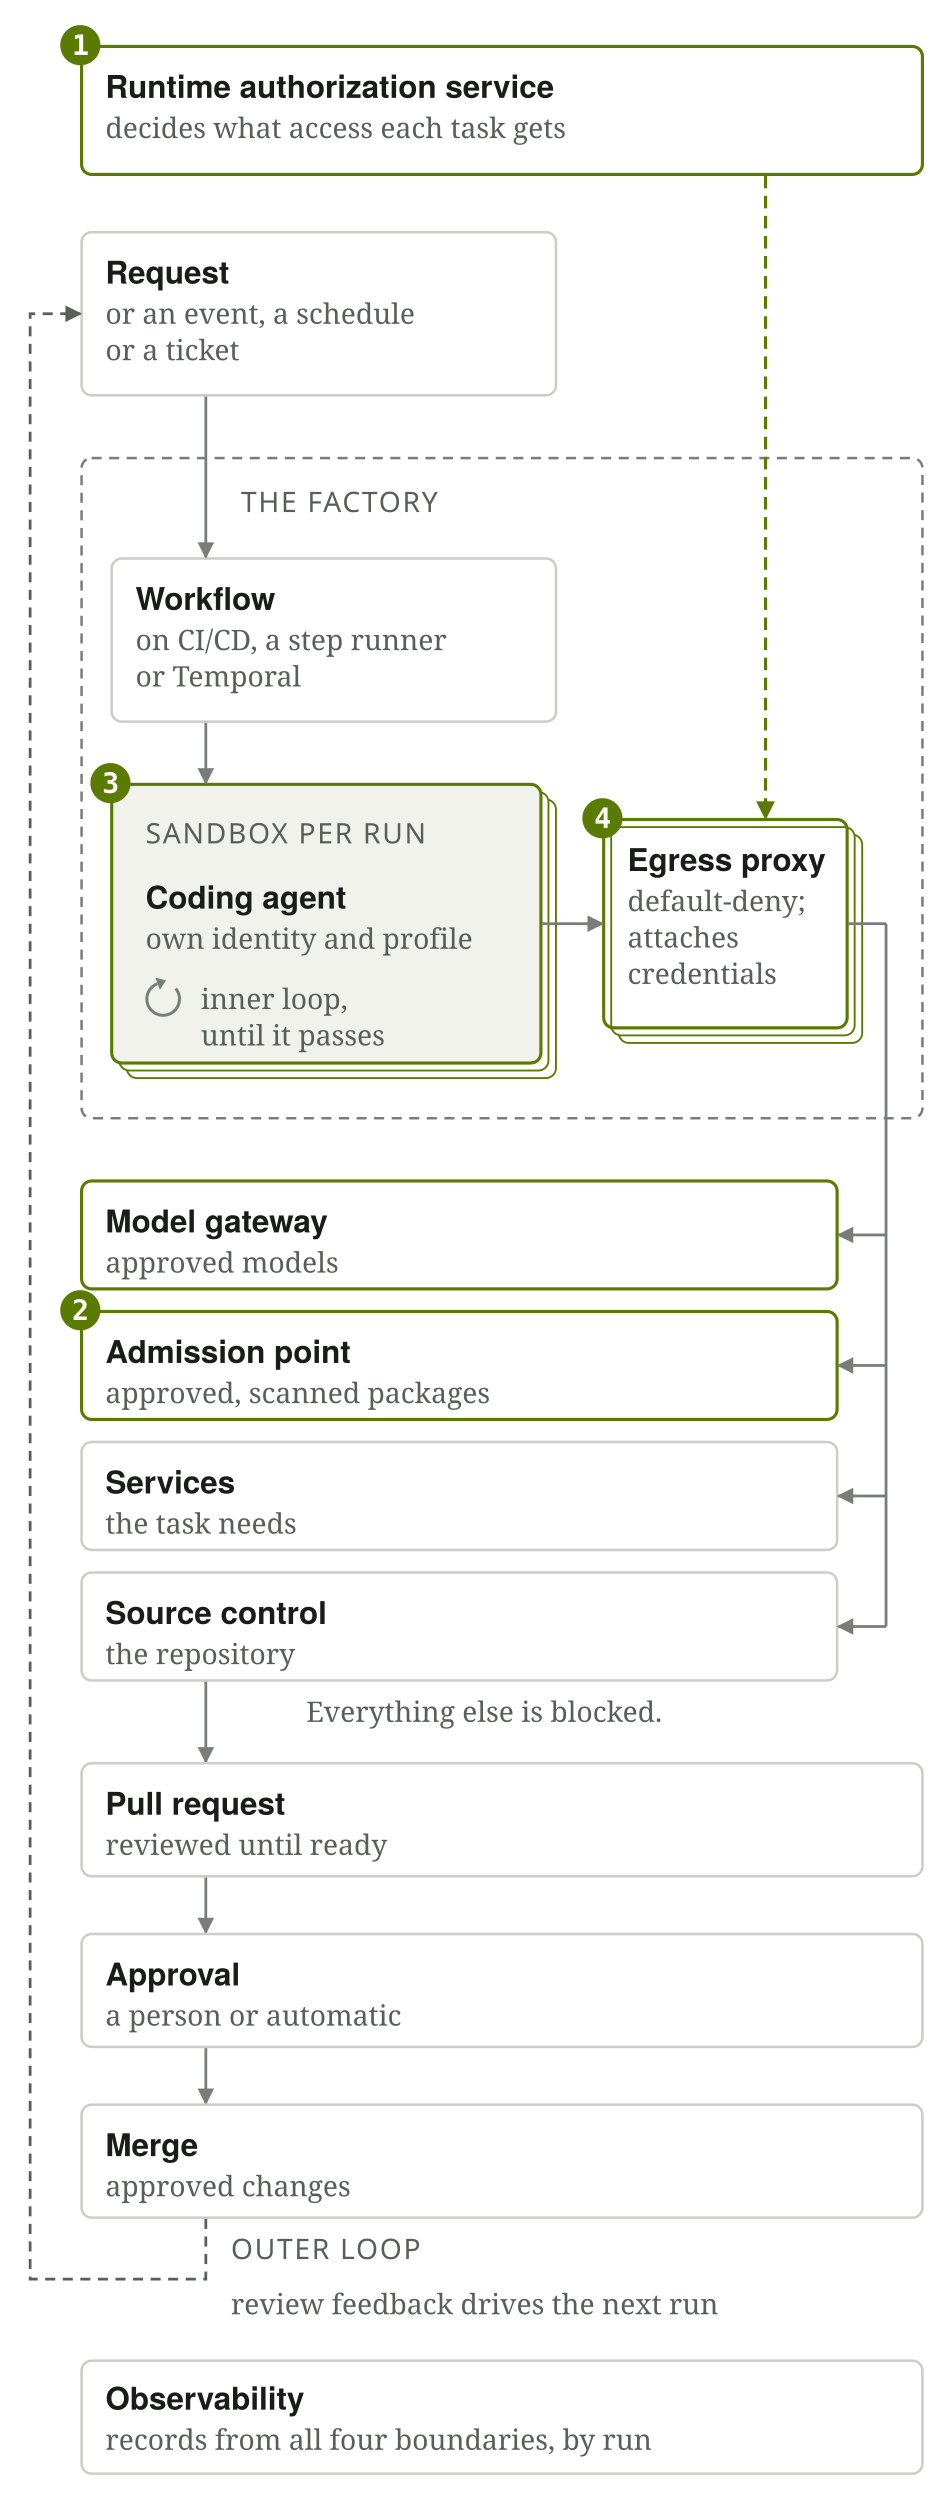
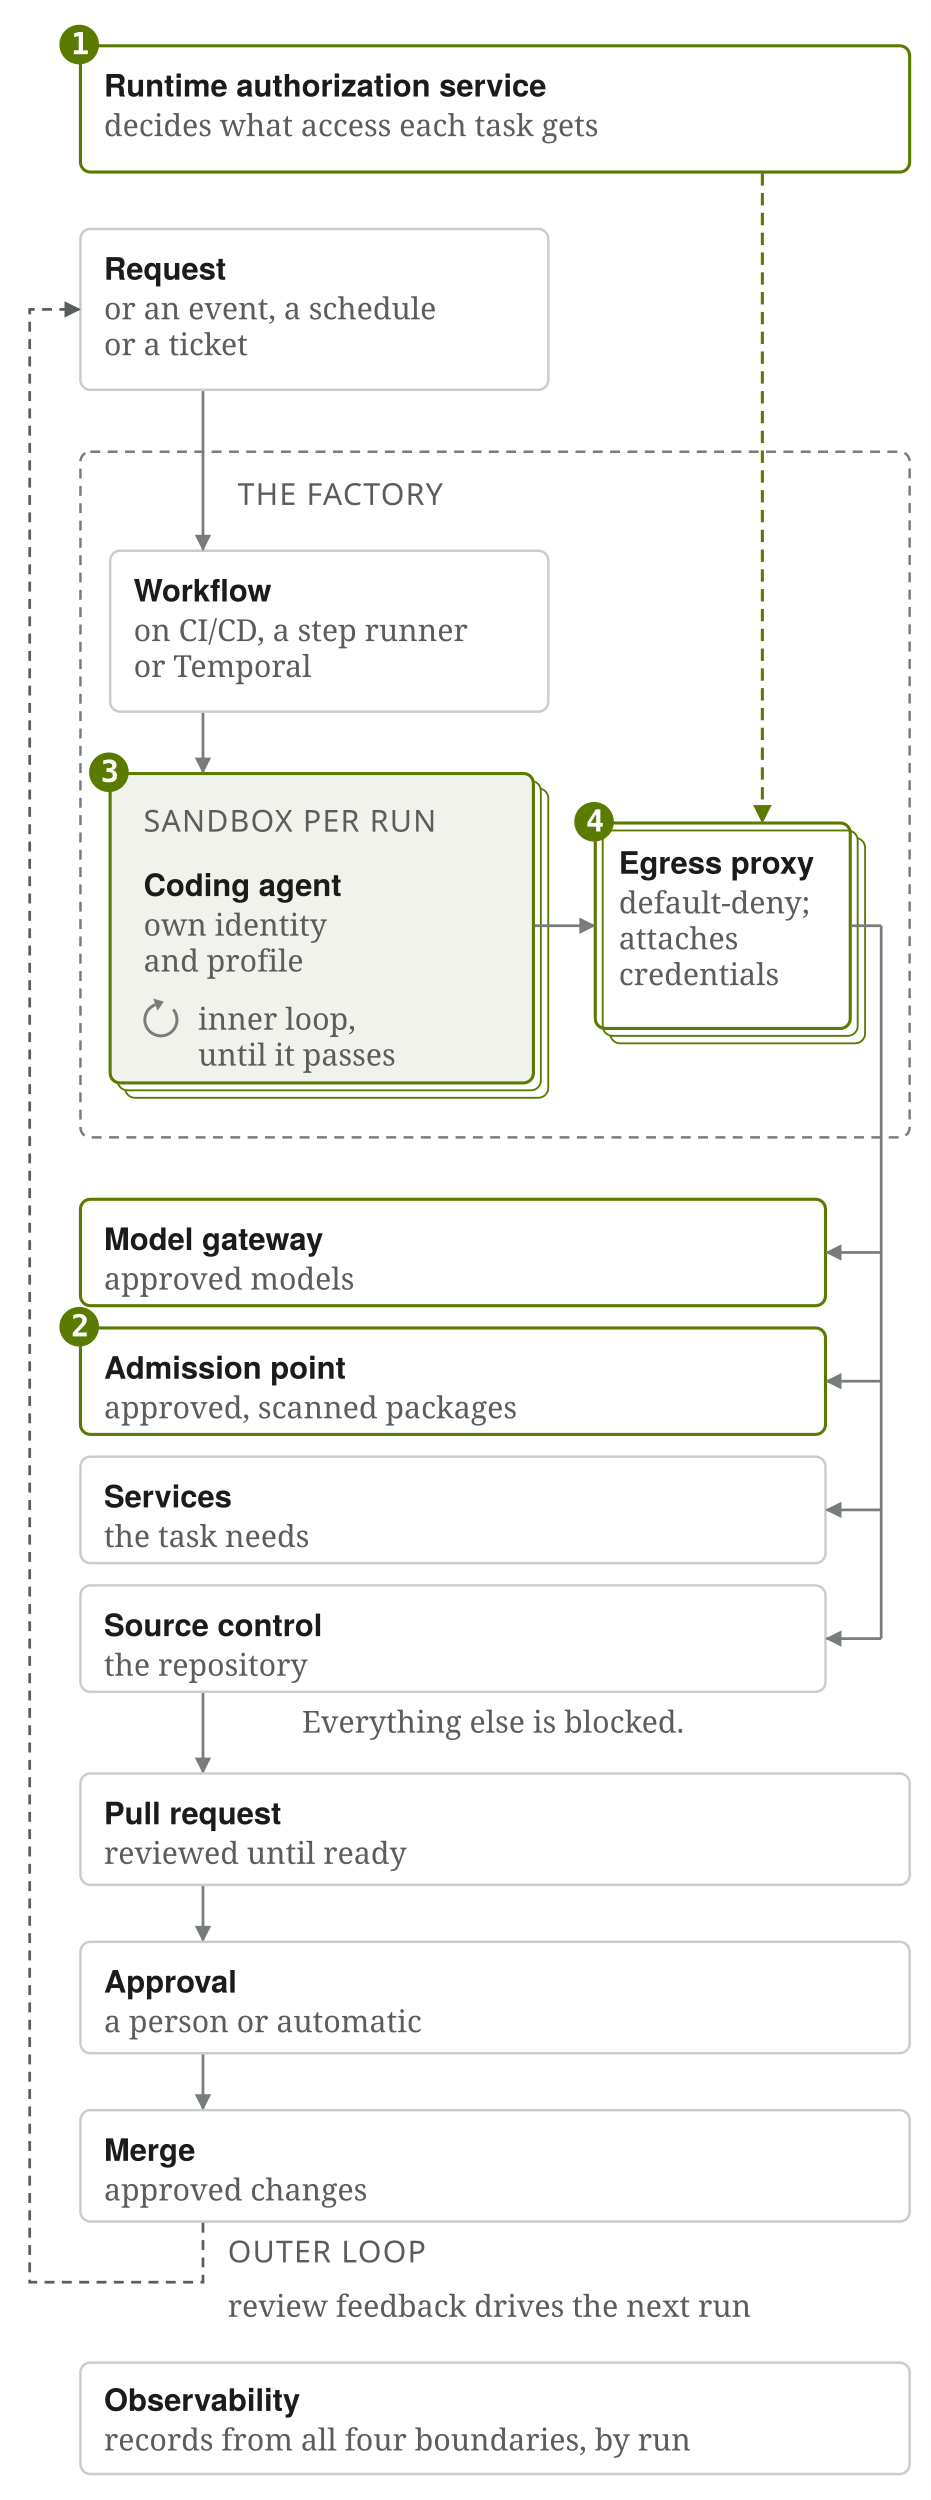
- <svg xmlns="http://www.w3.org/2000/svg" viewBox="0 0 376 996" width="376" height="996" role="img" aria-labelledby="sf4n-t sf4n-d">
-   <rect width="376" height="996" fill="#FFFFFF" />
+ <svg xmlns="http://www.w3.org/2000/svg" viewBox="0 0 376 1010" width="376" height="1010" role="img" aria-labelledby="sf4n-t sf4n-d">
+   <rect width="376" height="1010" fill="#FFFFFF" />
  <defs>
    <marker id="sf4n-a" viewBox="0 0 10 10" refX="9" refY="5" markerWidth="6" markerHeight="6" orient="auto-start-reverse">
      <path d="M0 0 L10 5 L0 10 z" fill="#797D79" />
    </marker>
    <marker id="sf4n-g" viewBox="0 0 10 10" refX="9" refY="5" markerWidth="6" markerHeight="6" orient="auto-start-reverse">
      <path d="M0 0 L10 5 L0 10 z" fill="#5A7A00" />
    </marker>
    <marker id="sf4n-s" viewBox="0 0 10 10" refX="9" refY="5" markerWidth="6" markerHeight="6" orient="auto-start-reverse">
      <path d="M0 0 L10 5 L0 10 z" fill="#5A5E5A" />
    </marker>
  </defs>
  <g transform="translate(8 8)">
    <rect x="24.5" y="10.5" width="335" height="51" rx="4" fill="none" stroke="#5A7A00" stroke-width="1.25" />
    <circle cx="24" cy="10" r="8" fill="#5A7A00" />
-     <text x="20.7" y="13.9" font-family="'IBM Plex Mono',ui-monospace,'SF Mono',Menlo,Consolas,monospace" font-size="11.25" fill="#FFFFFF" font-weight="600">1</text>
+     <text x="20.7" y="13.9" font-family="'IBM Plex Mono',ui-monospace,'SF Mono',Menlo,Consolas,monospace" font-size="12.25" fill="#FFFFFF" font-weight="600">1</text>
    <text x="34" y="31" font-family="Figtree,'Avenir Next','Helvetica Neue',sans-serif" font-size="12.5" fill="#1A1C1A" font-weight="600">Runtime authorization service</text>
-     <text x="34" y="47.0" font-family="'IBM Plex Serif',Charter,Georgia,serif" font-size="11.25" fill="#5A5E5A" font-weight="400">decides what access each task gets</text>
+     <text x="34" y="47.0" font-family="'IBM Plex Serif',Charter,Georgia,serif" font-size="12.25" fill="#5A5E5A" font-weight="400">decides what access each task gets</text>
    <rect x="24.5" y="84.5" width="189" height="65" rx="4" fill="none" stroke="#CBCDC8" stroke-width="1" />
    <text x="34" y="105" font-family="Figtree,'Avenir Next','Helvetica Neue',sans-serif" font-size="12.5" fill="#1A1C1A" font-weight="600">Request</text>
-     <text x="34" y="121.0" font-family="'IBM Plex Serif',Charter,Georgia,serif" font-size="11.25" fill="#5A5E5A" font-weight="400">or an event, a schedule</text>
-     <text x="34" y="135.5" font-family="'IBM Plex Serif',Charter,Georgia,serif" font-size="11.25" fill="#5A5E5A" font-weight="400">or a ticket</text>
-     <text x="88" y="196" font-family="'Chakra Petch','Avenir Next',sans-serif" font-size="11.25" fill="#5A5E5A" font-weight="500" letter-spacing="0.06em">THE FACTORY</text>
+     <text x="34" y="121.0" font-family="'IBM Plex Serif',Charter,Georgia,serif" font-size="12.25" fill="#5A5E5A" font-weight="400">or an event, a schedule</text>
+     <text x="34" y="135.5" font-family="'IBM Plex Serif',Charter,Georgia,serif" font-size="12.25" fill="#5A5E5A" font-weight="400">or a ticket</text>
+     <text x="88" y="196" font-family="'Chakra Petch','Avenir Next',sans-serif" font-size="12.25" fill="#5A5E5A" font-weight="500" letter-spacing="0.04em">THE FACTORY</text>
    <rect x="36.5" y="214.5" width="177" height="65" rx="4" fill="none" stroke="#CBCDC8" stroke-width="1" />
    <text x="46" y="235" font-family="Figtree,'Avenir Next','Helvetica Neue',sans-serif" font-size="12.5" fill="#1A1C1A" font-weight="600">Workflow</text>
-     <text x="46" y="251.0" font-family="'IBM Plex Serif',Charter,Georgia,serif" font-size="11.25" fill="#5A5E5A" font-weight="400">on CI/CD, a step runner</text>
-     <text x="46" y="265.5" font-family="'IBM Plex Serif',Charter,Georgia,serif" font-size="11.25" fill="#5A5E5A" font-weight="400">or Temporal</text>
+     <text x="46" y="251.0" font-family="'IBM Plex Serif',Charter,Georgia,serif" font-size="12.25" fill="#5A5E5A" font-weight="400">on CI/CD, a step runner</text>
+     <text x="46" y="265.5" font-family="'IBM Plex Serif',Charter,Georgia,serif" font-size="12.25" fill="#5A5E5A" font-weight="400">or Temporal</text>
    <path d="M74 150 L74 214" fill="none" stroke="#797D79" stroke-width="1.1" marker-end="url(#sf4n-a)" />
-     <rect x="42.5" y="310.5" width="171" height="111" rx="4" fill="#FFFFFF" stroke="#5A7A00" stroke-width="0.75" />
-     <rect x="39.5" y="307.5" width="171" height="111" rx="4" fill="#FFFFFF" stroke="#5A7A00" stroke-width="0.75" />
-     <rect x="36.5" y="304.5" width="171" height="111" rx="4" fill="#F1F2EC" stroke="#5A7A00" stroke-width="1.25" />
+     <rect x="42.5" y="310.5" width="171" height="125" rx="4" fill="#FFFFFF" stroke="#5A7A00" stroke-width="0.75" />
+     <rect x="39.5" y="307.5" width="171" height="125" rx="4" fill="#FFFFFF" stroke="#5A7A00" stroke-width="0.75" />
+     <rect x="36.5" y="304.5" width="171" height="125" rx="4" fill="#F1F2EC" stroke="#5A7A00" stroke-width="1.25" />
    <circle cx="36" cy="304" r="8" fill="#5A7A00" />
-     <text x="32.7" y="307.9" font-family="'IBM Plex Mono',ui-monospace,'SF Mono',Menlo,Consolas,monospace" font-size="11.25" fill="#FFFFFF" font-weight="600">3</text>
-     <text x="50" y="328" font-family="'Chakra Petch','Avenir Next',sans-serif" font-size="11.25" fill="#5A5E5A" font-weight="500" letter-spacing="0.06em">SANDBOX PER RUN</text>
+     <text x="32.7" y="307.9" font-family="'IBM Plex Mono',ui-monospace,'SF Mono',Menlo,Consolas,monospace" font-size="12.25" fill="#FFFFFF" font-weight="600">3</text>
+     <text x="50" y="328" font-family="'Chakra Petch','Avenir Next',sans-serif" font-size="12.25" fill="#5A5E5A" font-weight="500" letter-spacing="0.04em">SANDBOX PER RUN</text>
    <text x="50" y="354" font-family="Figtree,'Avenir Next','Helvetica Neue',sans-serif" font-size="12.5" fill="#1A1C1A" font-weight="600">Coding agent</text>
-     <text x="50" y="370" font-family="'IBM Plex Serif',Charter,Georgia,serif" font-size="11.25" fill="#5A5E5A" font-weight="400">own identity and profile</text>
-     <path d="M61.98 385.82 A6.5 6.5 0 1 1 54.78 383.89" fill="none" stroke="#797D79" stroke-width="1.2" />
-     <path d="M58.16 382.66 L55.67 386.34 L53.89 381.45 z" fill="#797D79" />
-     <text x="72" y="394" font-family="'IBM Plex Serif',Charter,Georgia,serif" font-size="11.25" fill="#5A5E5A" font-weight="400">inner loop,</text>
-     <text x="72" y="408.5" font-family="'IBM Plex Serif',Charter,Georgia,serif" font-size="11.25" fill="#5A5E5A" font-weight="400">until it passes</text>
+     <text x="50" y="370.0" font-family="'IBM Plex Serif',Charter,Georgia,serif" font-size="12.25" fill="#5A5E5A" font-weight="400">own identity</text>
+     <text x="50" y="384.5" font-family="'IBM Plex Serif',Charter,Georgia,serif" font-size="12.25" fill="#5A5E5A" font-weight="400">and profile</text>
+     <path d="M61.98 399.82 A6.5 6.5 0 1 1 54.78 397.89" fill="none" stroke="#797D79" stroke-width="1.2" />
+     <path d="M58.16 396.66 L55.67 400.34 L53.89 395.45 z" fill="#797D79" />
+     <text x="72" y="408" font-family="'IBM Plex Serif',Charter,Georgia,serif" font-size="12.25" fill="#5A5E5A" font-weight="400">inner loop,</text>
+     <text x="72" y="422.5" font-family="'IBM Plex Serif',Charter,Georgia,serif" font-size="12.25" fill="#5A5E5A" font-weight="400">until it passes</text>
    <path d="M74 280 L74 304" fill="none" stroke="#797D79" stroke-width="1.1" marker-end="url(#sf4n-a)" />
-     <rect x="24.5" y="174.5" width="335" height="263" rx="4" fill="none" stroke="#797D79" stroke-width="1" stroke-dasharray="4 3" />
-     <rect x="238.5" y="324.5" width="97" height="83" rx="4" fill="#FFFFFF" stroke="#5A7A00" stroke-width="0.75" />
-     <rect x="235.5" y="321.5" width="97" height="83" rx="4" fill="#FFFFFF" stroke="#5A7A00" stroke-width="0.75" />
-     <rect x="232.5" y="318.5" width="97" height="83" rx="4" fill="none" stroke="#5A7A00" stroke-width="1.25" />
-     <circle cx="232" cy="318" r="8" fill="#5A7A00" />
-     <text x="228.7" y="321.9" font-family="'IBM Plex Mono',ui-monospace,'SF Mono',Menlo,Consolas,monospace" font-size="11.25" fill="#FFFFFF" font-weight="600">4</text>
-     <text x="242" y="339" font-family="Figtree,'Avenir Next','Helvetica Neue',sans-serif" font-size="12.5" fill="#1A1C1A" font-weight="600">Egress proxy</text>
-     <text x="242" y="355.0" font-family="'IBM Plex Serif',Charter,Georgia,serif" font-size="11.25" fill="#5A5E5A" font-weight="400">default-deny;</text>
-     <text x="242" y="369.5" font-family="'IBM Plex Serif',Charter,Georgia,serif" font-size="11.25" fill="#5A5E5A" font-weight="400">attaches</text>
-     <text x="242" y="384.0" font-family="'IBM Plex Serif',Charter,Georgia,serif" font-size="11.25" fill="#5A5E5A" font-weight="400">credentials</text>
-     <path d="M208 360 L232 360" fill="none" stroke="#797D79" stroke-width="1.1" marker-end="url(#sf4n-a)" />
-     <path d="M297 62 L297 318" fill="none" stroke="#5A7A00" stroke-width="1.25" stroke-dasharray="5 3" marker-end="url(#sf4n-g)" />
-     <rect x="24.5" y="462.5" width="301" height="43" rx="4" fill="none" stroke="#5A7A00" stroke-width="1.25" />
-     <text x="34" y="483" font-family="Figtree,'Avenir Next','Helvetica Neue',sans-serif" font-size="12.5" fill="#1A1C1A" font-weight="600">Model gateway</text>
-     <text x="34" y="499.0" font-family="'IBM Plex Serif',Charter,Georgia,serif" font-size="11.25" fill="#5A5E5A" font-weight="400">approved models</text>
-     <rect x="24.5" y="514.5" width="301" height="43" rx="4" fill="none" stroke="#5A7A00" stroke-width="1.25" />
-     <circle cx="24" cy="514" r="8" fill="#5A7A00" />
-     <text x="20.7" y="517.9" font-family="'IBM Plex Mono',ui-monospace,'SF Mono',Menlo,Consolas,monospace" font-size="11.25" fill="#FFFFFF" font-weight="600">2</text>
-     <text x="34" y="535" font-family="Figtree,'Avenir Next','Helvetica Neue',sans-serif" font-size="12.5" fill="#1A1C1A" font-weight="600">Admission point</text>
-     <text x="34" y="551.0" font-family="'IBM Plex Serif',Charter,Georgia,serif" font-size="11.25" fill="#5A5E5A" font-weight="400">approved, scanned packages</text>
-     <rect x="24.5" y="566.5" width="301" height="43" rx="4" fill="none" stroke="#CBCDC8" stroke-width="1" />
-     <text x="34" y="587" font-family="Figtree,'Avenir Next','Helvetica Neue',sans-serif" font-size="12.5" fill="#1A1C1A" font-weight="600">Services</text>
-     <text x="34" y="603.0" font-family="'IBM Plex Serif',Charter,Georgia,serif" font-size="11.25" fill="#5A5E5A" font-weight="400">the task needs</text>
-     <rect x="24.5" y="618.5" width="301" height="43" rx="4" fill="none" stroke="#CBCDC8" stroke-width="1" />
-     <text x="34" y="639" font-family="Figtree,'Avenir Next','Helvetica Neue',sans-serif" font-size="12.5" fill="#1A1C1A" font-weight="600">Source control</text>
-     <text x="34" y="655.0" font-family="'IBM Plex Serif',Charter,Georgia,serif" font-size="11.25" fill="#5A5E5A" font-weight="400">the repository</text>
-     <path d="M330 360 L345 360" fill="none" stroke="#797D79" stroke-width="1.1" />
-     <path d="M345 360 L345 640" fill="none" stroke="#797D79" stroke-width="1.1" />
-     <path d="M345 484 L326 484" fill="none" stroke="#797D79" stroke-width="1.1" marker-end="url(#sf4n-a)" />
-     <path d="M345 536 L326 536" fill="none" stroke="#797D79" stroke-width="1.1" marker-end="url(#sf4n-a)" />
-     <path d="M345 588 L326 588" fill="none" stroke="#797D79" stroke-width="1.1" marker-end="url(#sf4n-a)" />
-     <path d="M345 640 L326 640" fill="none" stroke="#797D79" stroke-width="1.1" marker-end="url(#sf4n-a)" />
-     <text x="114" y="678" font-family="'IBM Plex Serif',Charter,Georgia,serif" font-size="11.25" fill="#5A5E5A" font-weight="400">Everything else is blocked.</text>
-     <path d="M74 662 L74 694" fill="none" stroke="#797D79" stroke-width="1.1" marker-end="url(#sf4n-a)" />
-     <rect x="24.5" y="694.5" width="335" height="45" rx="4" fill="none" stroke="#CBCDC8" stroke-width="1" />
-     <text x="34" y="715" font-family="Figtree,'Avenir Next','Helvetica Neue',sans-serif" font-size="12.5" fill="#1A1C1A" font-weight="600">Pull request</text>
-     <text x="34" y="731.0" font-family="'IBM Plex Serif',Charter,Georgia,serif" font-size="11.25" fill="#5A5E5A" font-weight="400">reviewed until ready</text>
-     <path d="M74 740 L74 762" fill="none" stroke="#797D79" stroke-width="1.1" marker-end="url(#sf4n-a)" />
-     <rect x="24.5" y="762.5" width="335" height="45" rx="4" fill="none" stroke="#CBCDC8" stroke-width="1" />
-     <text x="34" y="783" font-family="Figtree,'Avenir Next','Helvetica Neue',sans-serif" font-size="12.5" fill="#1A1C1A" font-weight="600">Approval</text>
-     <text x="34" y="799.0" font-family="'IBM Plex Serif',Charter,Georgia,serif" font-size="11.25" fill="#5A5E5A" font-weight="400">a person or automatic</text>
-     <path d="M74 808 L74 830" fill="none" stroke="#797D79" stroke-width="1.1" marker-end="url(#sf4n-a)" />
-     <rect x="24.5" y="830.5" width="335" height="45" rx="4" fill="none" stroke="#CBCDC8" stroke-width="1" />
-     <text x="34" y="851" font-family="Figtree,'Avenir Next','Helvetica Neue',sans-serif" font-size="12.5" fill="#1A1C1A" font-weight="600">Merge</text>
-     <text x="34" y="867.0" font-family="'IBM Plex Serif',Charter,Georgia,serif" font-size="11.25" fill="#5A5E5A" font-weight="400">approved changes</text>
-     <path d="M74 876 L74 900 L4 900 L4 117 L24 117" fill="none" stroke="#5A5E5A" stroke-width="1.1" stroke-dasharray="4 3" marker-end="url(#sf4n-s)" />
-     <text x="84" y="892" font-family="'Chakra Petch','Avenir Next',sans-serif" font-size="11.25" fill="#5A5E5A" font-weight="500" letter-spacing="0.06em">OUTER LOOP</text>
-     <text x="84" y="914" font-family="'IBM Plex Serif',Charter,Georgia,serif" font-size="11.25" fill="#5A5E5A" font-weight="400">review feedback drives the next run</text>
-     <rect x="24.5" y="932.5" width="335" height="45" rx="4" fill="none" stroke="#CBCDC8" stroke-width="1" />
-     <text x="34" y="952" font-family="Figtree,'Avenir Next','Helvetica Neue',sans-serif" font-size="12.5" fill="#1A1C1A" font-weight="600">Observability</text>
-     <text x="34" y="968" font-family="'IBM Plex Serif',Charter,Georgia,serif" font-size="11.25" fill="#5A5E5A" font-weight="400">records from all four boundaries, by run</text>
+     <rect x="24.5" y="174.5" width="335" height="277" rx="4" fill="none" stroke="#797D79" stroke-width="1" stroke-dasharray="4 3" />
+     <rect x="238.5" y="330.5" width="103" height="83" rx="4" fill="#FFFFFF" stroke="#5A7A00" stroke-width="0.75" />
+     <rect x="235.5" y="327.5" width="103" height="83" rx="4" fill="#FFFFFF" stroke="#5A7A00" stroke-width="0.75" />
+     <rect x="232.5" y="324.5" width="103" height="83" rx="4" fill="none" stroke="#5A7A00" stroke-width="1.25" />
+     <circle cx="232" cy="324" r="8" fill="#5A7A00" />
+     <text x="228.7" y="327.9" font-family="'IBM Plex Mono',ui-monospace,'SF Mono',Menlo,Consolas,monospace" font-size="12.25" fill="#FFFFFF" font-weight="600">4</text>
+     <text x="242" y="345" font-family="Figtree,'Avenir Next','Helvetica Neue',sans-serif" font-size="12.5" fill="#1A1C1A" font-weight="600">Egress proxy</text>
+     <text x="242" y="361.0" font-family="'IBM Plex Serif',Charter,Georgia,serif" font-size="12.25" fill="#5A5E5A" font-weight="400">default-deny;</text>
+     <text x="242" y="375.5" font-family="'IBM Plex Serif',Charter,Georgia,serif" font-size="12.25" fill="#5A5E5A" font-weight="400">attaches</text>
+     <text x="242" y="390.0" font-family="'IBM Plex Serif',Charter,Georgia,serif" font-size="12.25" fill="#5A5E5A" font-weight="400">credentials</text>
+     <path d="M208 366 L232 366" fill="none" stroke="#797D79" stroke-width="1.1" marker-end="url(#sf4n-a)" />
+     <path d="M300 62 L300 324" fill="none" stroke="#5A7A00" stroke-width="1.25" stroke-dasharray="5 3" marker-end="url(#sf4n-g)" />
+     <rect x="24.5" y="476.5" width="301" height="43" rx="4" fill="none" stroke="#5A7A00" stroke-width="1.25" />
+     <text x="34" y="497" font-family="Figtree,'Avenir Next','Helvetica Neue',sans-serif" font-size="12.5" fill="#1A1C1A" font-weight="600">Model gateway</text>
+     <text x="34" y="513.0" font-family="'IBM Plex Serif',Charter,Georgia,serif" font-size="12.25" fill="#5A5E5A" font-weight="400">approved models</text>
+     <rect x="24.5" y="528.5" width="301" height="43" rx="4" fill="none" stroke="#5A7A00" stroke-width="1.25" />
+     <circle cx="24" cy="528" r="8" fill="#5A7A00" />
+     <text x="20.7" y="531.9" font-family="'IBM Plex Mono',ui-monospace,'SF Mono',Menlo,Consolas,monospace" font-size="12.25" fill="#FFFFFF" font-weight="600">2</text>
+     <text x="34" y="549" font-family="Figtree,'Avenir Next','Helvetica Neue',sans-serif" font-size="12.5" fill="#1A1C1A" font-weight="600">Admission point</text>
+     <text x="34" y="565.0" font-family="'IBM Plex Serif',Charter,Georgia,serif" font-size="12.25" fill="#5A5E5A" font-weight="400">approved, scanned packages</text>
+     <rect x="24.5" y="580.5" width="301" height="43" rx="4" fill="none" stroke="#CBCDC8" stroke-width="1" />
+     <text x="34" y="601" font-family="Figtree,'Avenir Next','Helvetica Neue',sans-serif" font-size="12.5" fill="#1A1C1A" font-weight="600">Services</text>
+     <text x="34" y="617.0" font-family="'IBM Plex Serif',Charter,Georgia,serif" font-size="12.25" fill="#5A5E5A" font-weight="400">the task needs</text>
+     <rect x="24.5" y="632.5" width="301" height="43" rx="4" fill="none" stroke="#CBCDC8" stroke-width="1" />
+     <text x="34" y="653" font-family="Figtree,'Avenir Next','Helvetica Neue',sans-serif" font-size="12.5" fill="#1A1C1A" font-weight="600">Source control</text>
+     <text x="34" y="669.0" font-family="'IBM Plex Serif',Charter,Georgia,serif" font-size="12.25" fill="#5A5E5A" font-weight="400">the repository</text>
+     <path d="M336 366 L348 366" fill="none" stroke="#797D79" stroke-width="1.1" />
+     <path d="M348 366 L348 654" fill="none" stroke="#797D79" stroke-width="1.1" />
+     <path d="M348 498 L326 498" fill="none" stroke="#797D79" stroke-width="1.1" marker-end="url(#sf4n-a)" />
+     <path d="M348 550 L326 550" fill="none" stroke="#797D79" stroke-width="1.1" marker-end="url(#sf4n-a)" />
+     <path d="M348 602 L326 602" fill="none" stroke="#797D79" stroke-width="1.1" marker-end="url(#sf4n-a)" />
+     <path d="M348 654 L326 654" fill="none" stroke="#797D79" stroke-width="1.1" marker-end="url(#sf4n-a)" />
+     <text x="114" y="692" font-family="'IBM Plex Serif',Charter,Georgia,serif" font-size="12.25" fill="#5A5E5A" font-weight="400">Everything else is blocked.</text>
+     <path d="M74 676 L74 708" fill="none" stroke="#797D79" stroke-width="1.1" marker-end="url(#sf4n-a)" />
+     <rect x="24.5" y="708.5" width="335" height="45" rx="4" fill="none" stroke="#CBCDC8" stroke-width="1" />
+     <text x="34" y="729" font-family="Figtree,'Avenir Next','Helvetica Neue',sans-serif" font-size="12.5" fill="#1A1C1A" font-weight="600">Pull request</text>
+     <text x="34" y="745.0" font-family="'IBM Plex Serif',Charter,Georgia,serif" font-size="12.25" fill="#5A5E5A" font-weight="400">reviewed until ready</text>
+     <path d="M74 754 L74 776" fill="none" stroke="#797D79" stroke-width="1.1" marker-end="url(#sf4n-a)" />
+     <rect x="24.5" y="776.5" width="335" height="45" rx="4" fill="none" stroke="#CBCDC8" stroke-width="1" />
+     <text x="34" y="797" font-family="Figtree,'Avenir Next','Helvetica Neue',sans-serif" font-size="12.5" fill="#1A1C1A" font-weight="600">Approval</text>
+     <text x="34" y="813.0" font-family="'IBM Plex Serif',Charter,Georgia,serif" font-size="12.25" fill="#5A5E5A" font-weight="400">a person or automatic</text>
+     <path d="M74 822 L74 844" fill="none" stroke="#797D79" stroke-width="1.1" marker-end="url(#sf4n-a)" />
+     <rect x="24.5" y="844.5" width="335" height="45" rx="4" fill="none" stroke="#CBCDC8" stroke-width="1" />
+     <text x="34" y="865" font-family="Figtree,'Avenir Next','Helvetica Neue',sans-serif" font-size="12.5" fill="#1A1C1A" font-weight="600">Merge</text>
+     <text x="34" y="881.0" font-family="'IBM Plex Serif',Charter,Georgia,serif" font-size="12.25" fill="#5A5E5A" font-weight="400">approved changes</text>
+     <path d="M74 890 L74 914 L4 914 L4 117 L24 117" fill="none" stroke="#5A5E5A" stroke-width="1.1" stroke-dasharray="4 3" marker-end="url(#sf4n-s)" />
+     <text x="84" y="906" font-family="'Chakra Petch','Avenir Next',sans-serif" font-size="12.25" fill="#5A5E5A" font-weight="500" letter-spacing="0.04em">OUTER LOOP</text>
+     <text x="84" y="928" font-family="'IBM Plex Serif',Charter,Georgia,serif" font-size="12.25" fill="#5A5E5A" font-weight="400">review feedback drives the next run</text>
+     <rect x="24.5" y="946.5" width="335" height="45" rx="4" fill="none" stroke="#CBCDC8" stroke-width="1" />
+     <text x="34" y="966" font-family="Figtree,'Avenir Next','Helvetica Neue',sans-serif" font-size="12.5" fill="#1A1C1A" font-weight="600">Observability</text>
+     <text x="34" y="982" font-family="'IBM Plex Serif',Charter,Georgia,serif" font-size="12.25" fill="#5A5E5A" font-weight="400">records from all four boundaries, by run</text>
  </g>
</svg>
